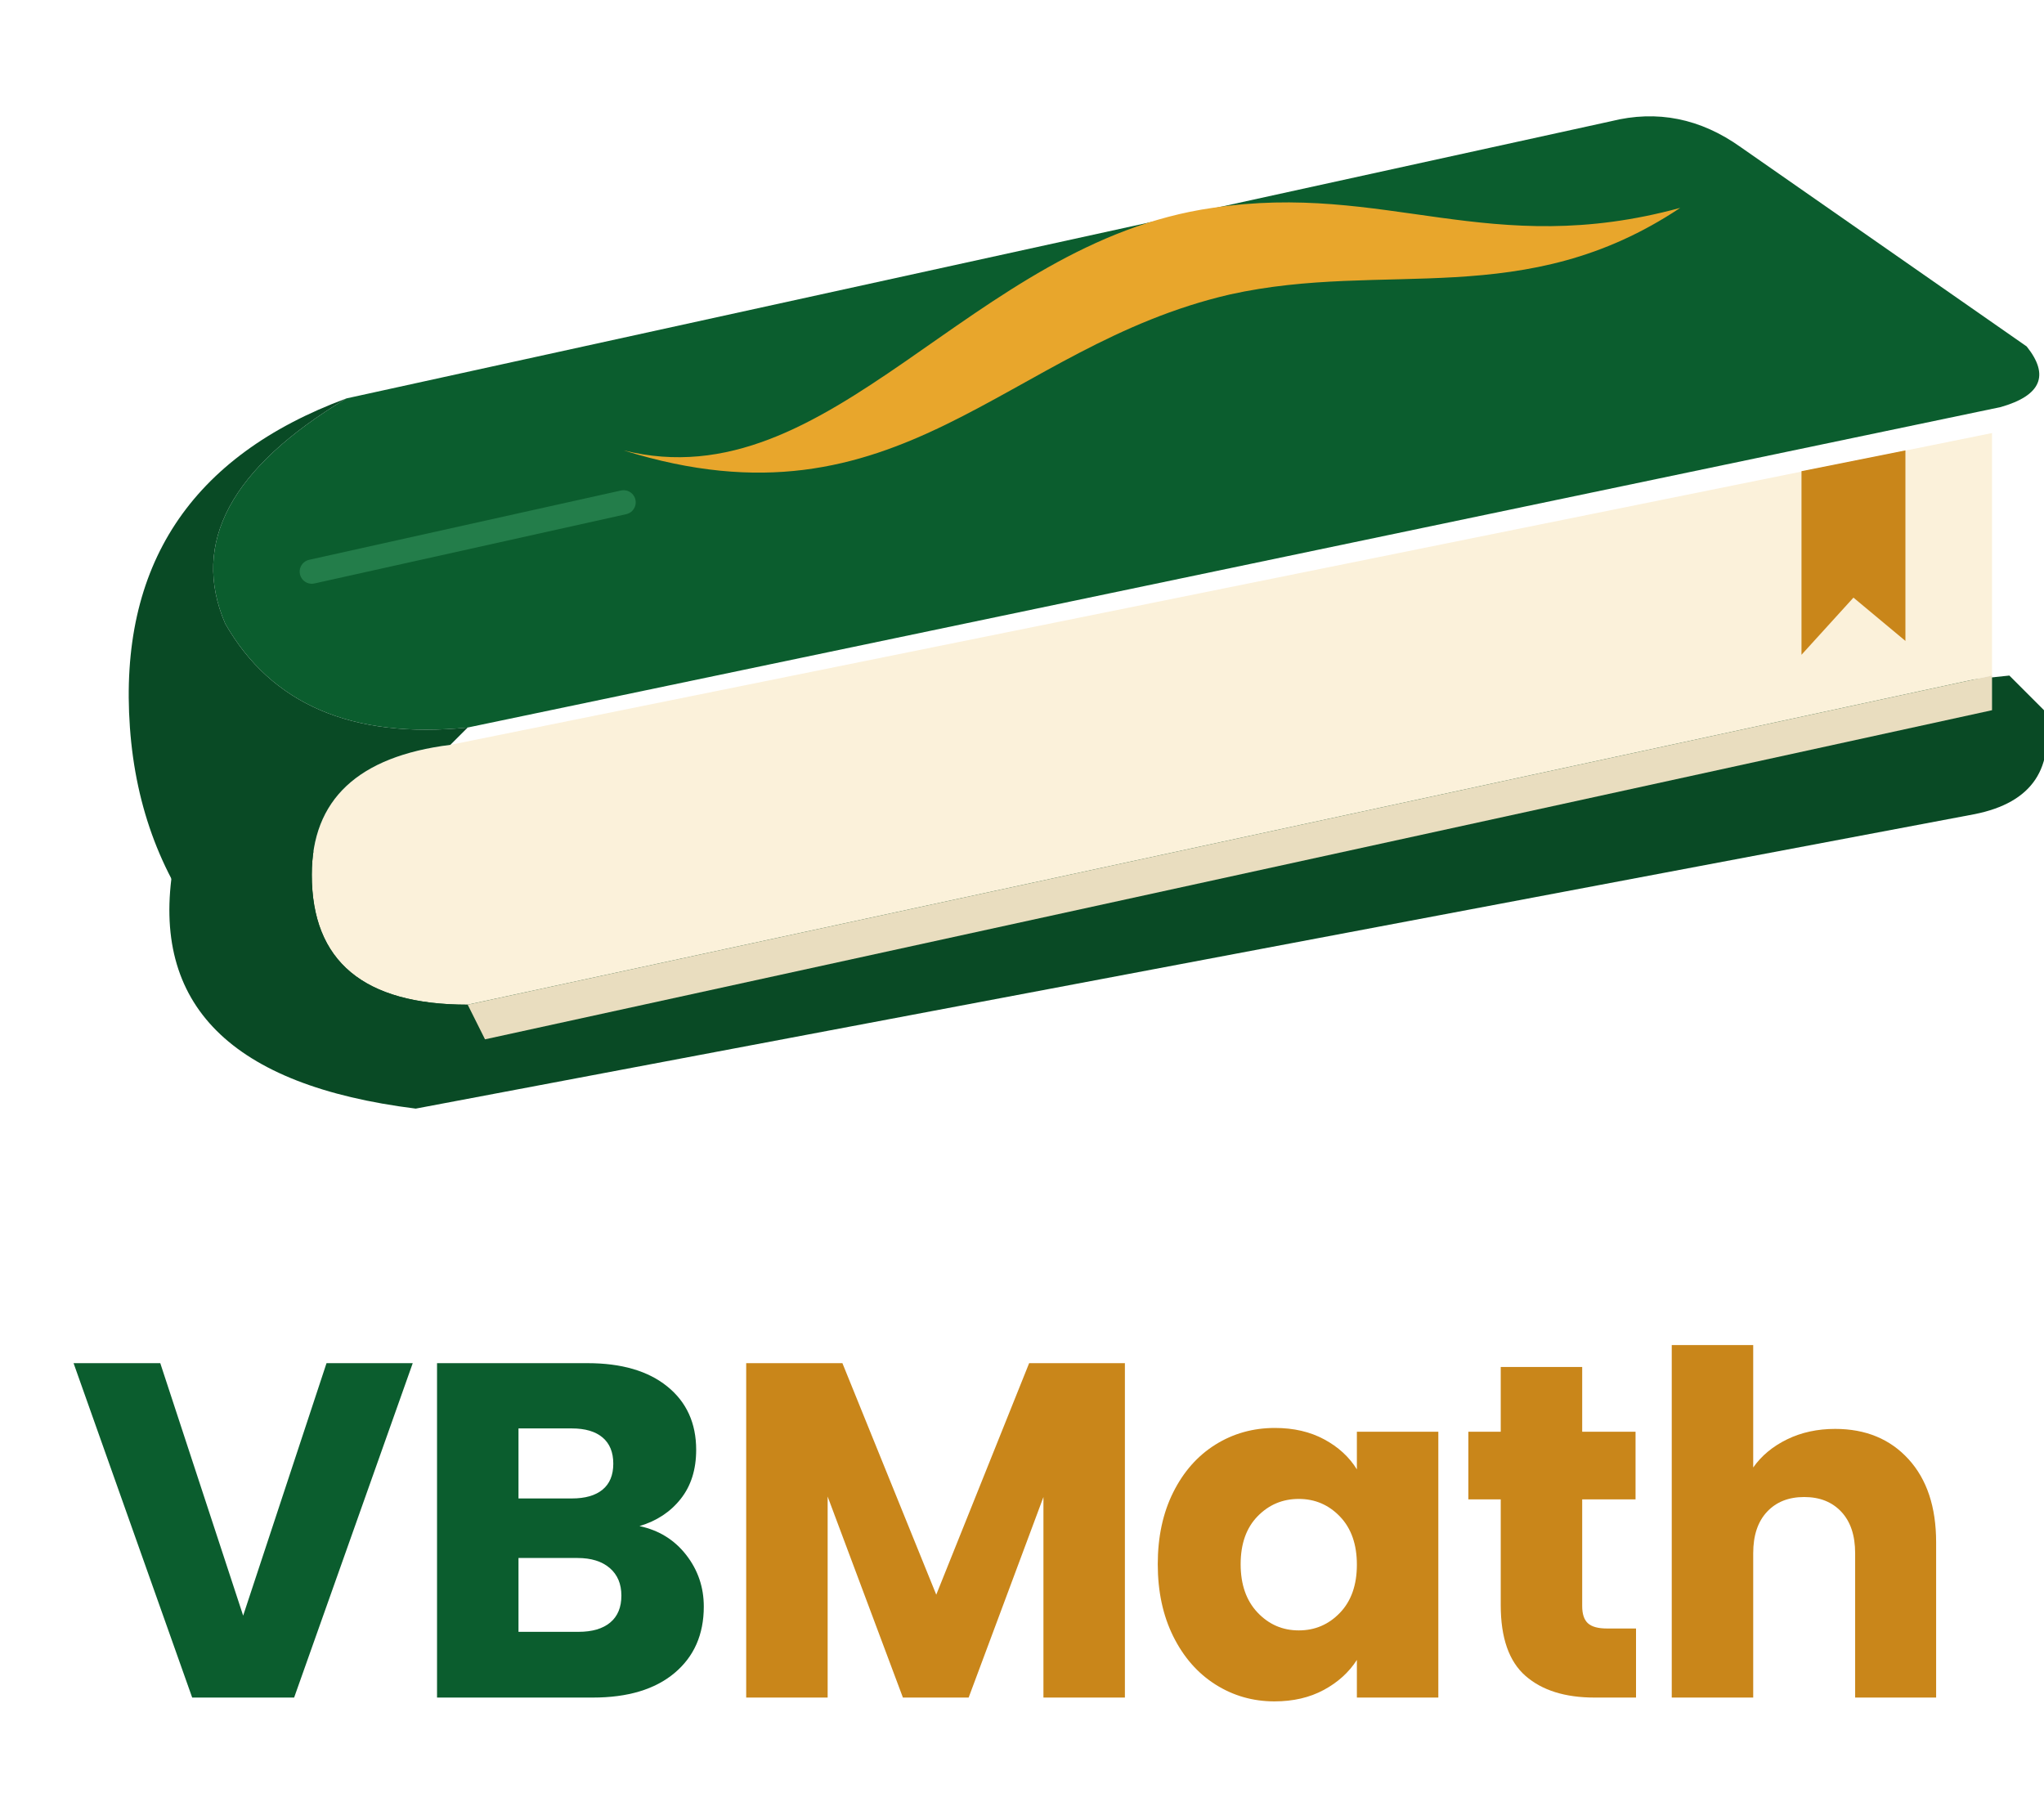
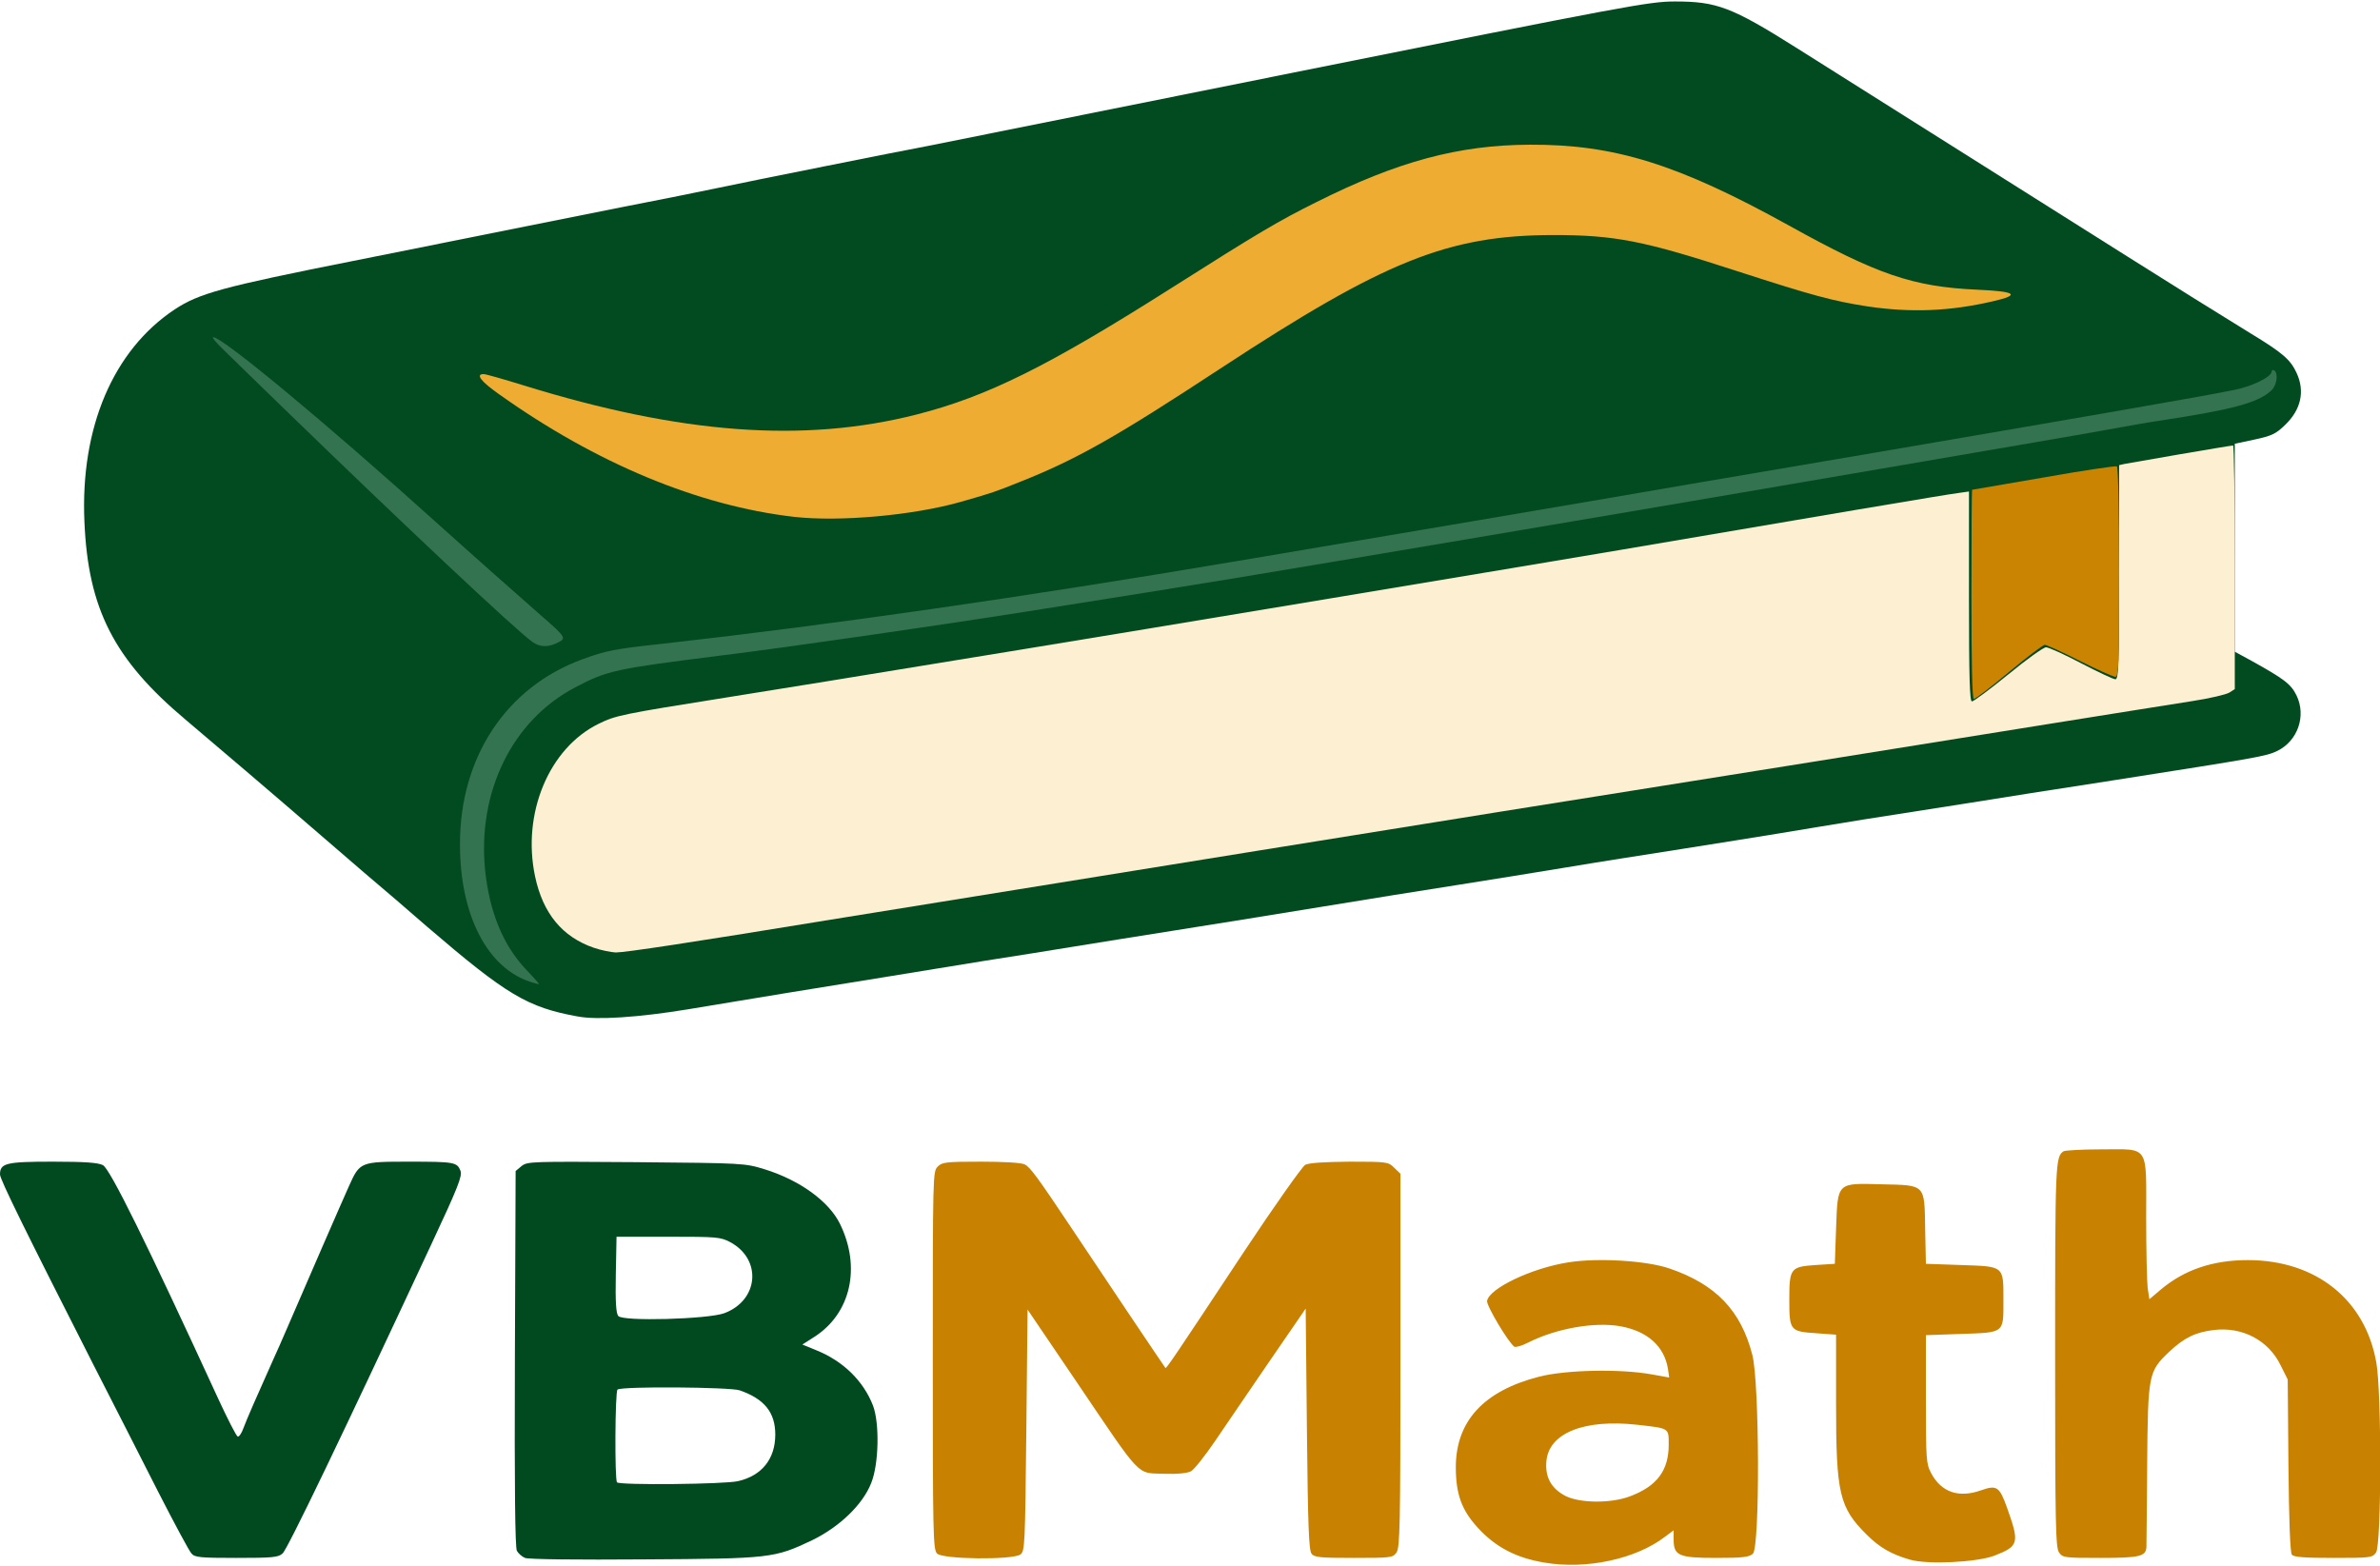
- <svg xmlns="http://www.w3.org/2000/svg" viewBox="4 8 118 104" role="img" aria-label="VBMath">
-   <g transform="translate(0 0)">
-     <g>
-       <path d="M14 58 Q12 70 28 72 L118 55 Q123 54 122 49 L120 47 Z" fill="#094A25" />
-       <path d="M30 51 L119 33 L119 47 L31 66 Q22 66 22 58.5 Q22 52 30 51 Z" fill="#FBF1DA" />
-       <path d="M31 66 L119 47 L119 49 L32 68 Z" fill="#E9DDBF" />
-       <path d="M24 31 L97 15 Q101 14 104.5 16.5 L121 28 Q123 30.5 119.5 31.5 L31 50 Q21 51 17 44 Q14 37 24 31 Z" fill="#0B5D2E" />
-       <path d="M24 31 Q10.5 36 11.5 50 Q12.5 64 28 70.5 L31 66 Q22 66 22 58.5 Q22 52 30 51 L31 50 Q21 51 17 44 Q14 37 24 31 Z" fill="#094A25" />
-       <path d="M22 41 L40 37" stroke="#2E8A55" stroke-width="1.4" stroke-linecap="round" opacity=".7" />
-       <path d="M40 34 C52 37 60 22 74 20 C84 18.5 90 23 101 20 C92 26 84 23 75 25 C62 28 56 39 40 34 Z" fill="#E8A62C" />
-       <path d="M108 35.2 L114 34 L114 45 L111 42.5 L108 45.8 Z" fill="#C9861A" />
-     </g>
-   </g>
-   <g transform="translate(8 106) scale(0.0275)" fill="#0B5D2E">
-     <path d="M721 -702 472 0H258L9 -702H191L365 -172L540 -702Z" />
-     <path d="M1332 -191Q1332 -103 1270.5 -51.5Q1209 0 1099 0H772V-702H1088Q1195 -702 1255.5 -653.0Q1316 -604 1316 -520Q1316 -458 1283.5 -417.0Q1251 -376 1197 -360Q1258 -347 1295.0 -299.5Q1332 -252 1332 -191ZM943 -418H1055Q1097 -418 1119.5 -436.5Q1142 -455 1142 -491Q1142 -527 1119.5 -546.0Q1097 -565 1055 -565H943ZM1159 -214Q1159 -251 1134.5 -272.0Q1110 -293 1067 -293H943V-138H1069Q1112 -138 1135.5 -157.5Q1159 -177 1159 -214Z" />
-   </g>
-   <g transform="translate(8 106) scale(0.0275)" fill="#C9861A">
-     <path d="M2216 -702V0H2045V-421L1888 0H1750L1592 -422V0H1421V-702H1623L1820 -216L2015 -702Z" />
-     <path d="M2531 -566Q2590 -566 2634.5 -542.0Q2679 -518 2703 -479V-558H2874V0H2703V-79Q2678 -40 2633.5 -16.0Q2589 8 2530 8Q2462 8 2406.0 -27.5Q2350 -63 2317.5 -128.5Q2285 -194 2285 -280Q2285 -366 2317.5 -431.0Q2350 -496 2406.0 -531.0Q2462 -566 2531 -566ZM2581 -417Q2530 -417 2494.5 -380.5Q2459 -344 2459 -280Q2459 -216 2494.5 -178.5Q2530 -141 2581 -141Q2632 -141 2667.5 -178.0Q2703 -215 2703 -279Q2703 -343 2667.5 -380.0Q2632 -417 2581 -417Z" />
-     <path d="M3289 -145V0H3202Q3109 0 3057.0 -45.5Q3005 -91 3005 -194V-416H2937V-558H3005V-694H3176V-558H3288V-416H3176V-192Q3176 -167 3188.0 -156.0Q3200 -145 3228 -145Z" />
-     <path d="M3919 -326V0H3749V-303Q3749 -359 3720.0 -390.0Q3691 -421 3642 -421Q3593 -421 3564.0 -390.0Q3535 -359 3535 -303V0H3364V-740H3535V-483Q3561 -520 3606.0 -542.0Q3651 -564 3707 -564Q3803 -564 3861.0 -500.5Q3919 -437 3919 -326Z" />
-   </g>
+ <svg xmlns="http://www.w3.org/2000/svg" viewBox="0 0 967 636" role="img" aria-label="VBMath">
+   <path fill="#024B20" d="M234.7 413.0C214.3 409.3 205.9 404.3 173.5 376.5C166.4 370.3 154.9 360.4 148.0 354.6C141.1 348.7 131.7 340.5 127.0 336.5C115.6 326.6 82.9 298.7 75.5 292.5C46.3 268.0 35.8 247.4 34.3 212.0C32.6 173.7 46.0 142.3 71.0 125.7C80.9 119.2 90.2 116.6 143.6 106.0C171.6 100.4 203.1 94.1 213.5 92.0C223.9 89.9 242.0 86.3 253.5 84.0C265.0 81.8 281.9 78.4 291.0 76.5C304.2 73.7 366.2 61.3 377.0 59.3C378.4 59.0 444.8 45.7 524.5 29.7C661.1 2.3 670.1 0.6 680.5 0.6C697.5 0.6 703.5 2.8 730.0 19.5C800.8 64.1 839.8 88.7 864.5 104.3C885.6 117.6 898.1 125.4 914.5 135.5C927.5 143.4 930.6 146.1 933.1 151.5C936.6 159.0 934.9 166.5 928.4 172.7C924.7 176.3 923.0 177.1 916.0 178.6L908.0 180.3L908.0 222.6L908.0 264.8L914.8 268.5C928.1 275.9 930.8 277.9 933.1 282.6C937.1 290.9 933.6 301.0 925.3 305.1C920.8 307.3 917.0 307.9 859.0 317.0C837.8 320.3 810.6 324.5 798.5 326.5C786.4 328.4 767.7 331.3 757.0 333.0C746.3 334.8 731.0 337.2 723.0 338.6C715.0 339.9 697.0 342.8 683.0 345.0C669.0 347.2 647.8 350.5 636.0 352.5C624.2 354.5 604.4 357.6 592.0 359.6C579.6 361.5 554.4 365.6 536.0 368.6C517.6 371.6 491.0 375.9 477.0 378.1C463.0 380.3 445.0 383.2 437.0 384.5C429.0 385.8 412.4 388.5 400.0 390.4C387.6 392.4 369.4 395.4 359.5 397.0C349.6 398.6 331.8 401.5 320.0 403.4C308.2 405.4 290.0 408.3 279.5 410.1C259.3 413.4 242.6 414.5 234.7 413.0Z" />
+   <path fill="#347350" d="M216.0 399.1C198.1 393.6 186.9 372.0 186.9 343.1C186.8 307.7 205.7 279.2 236.6 267.9C246.1 264.4 249.4 263.7 269.8 261.5C337.6 253.9 415.4 242.7 502.5 228.0C569.1 216.8 618.8 208.3 646.5 203.6C660.8 201.1 713.6 192.1 763.7 183.6C856.7 167.7 894.6 161.1 908.0 158.4C915.3 156.9 923.0 153.1 923.0 150.9C923.0 150.4 923.5 150.2 924.0 150.5C925.8 151.6 925.1 156.6 922.8 158.7C917.3 163.7 907.3 166.4 877.0 171.0C874.0 171.4 863.8 173.2 854.5 174.9C845.2 176.6 812.3 182.2 781.5 187.5C750.7 192.8 717.9 198.4 708.5 200.0C679.4 205.0 652.1 209.6 605.5 217.5C497.1 235.8 497.8 235.7 417.0 248.5C381.0 254.2 318.7 263.2 292.5 266.4C249.7 271.8 246.8 272.4 233.7 279.3C208.2 292.6 193.9 321.7 197.1 353.6C198.9 370.7 204.4 384.0 213.7 393.9C216.9 397.2 219.3 400.0 219.0 399.9C218.7 399.9 217.4 399.5 216.0 399.1ZM216.3 260.8C209.1 255.6 163.5 212.7 116.5 167.1C104.9 155.9 93.3 144.5 90.5 141.8C87.8 139.2 86.0 137.0 86.6 137.0C90.4 137.0 131.9 171.4 176.5 211.6C190.7 224.4 213.2 244.3 221.2 251.3C229.5 258.5 230.0 259.4 227.2 260.8C223.0 263.1 219.5 263.1 216.3 260.8Z" />
+   <path fill="#FDEFD2" d="M241.3 385.1C228.5 380.7 220.6 371.2 217.4 356.1C212.0 330.6 223.0 304.0 243.2 294.1C250.1 290.7 252.4 290.2 294.5 283.5C320.9 279.3 336.9 276.7 414.5 264.0C456.4 257.2 629.8 228.3 658.0 223.5C736.0 210.2 792.0 200.7 795.8 200.3L800.0 199.7L800.0 242.4C800.0 275.8 800.3 285.0 801.2 285.0C801.9 285.0 808.6 280.0 816.0 274.0C823.4 267.9 830.3 263.0 831.3 263.0C832.3 263.0 838.8 265.9 845.6 269.5C852.5 273.1 858.7 276.0 859.5 276.0C860.8 276.0 861.0 270.1 861.0 232.5L861.0 189.0L863.2 188.5C866.2 187.9 906.3 181.0 907.3 181.0C907.7 181.0 908.0 203.3 908.0 230.5L908.0 280.0L905.8 281.4C904.5 282.2 897.7 283.8 890.5 284.9C883.3 286.0 857.9 290.1 834.0 293.9C771.3 304.0 702.5 315.0 648.5 323.6C622.6 327.7 593.4 332.4 583.5 334.0C573.6 335.6 541.4 340.8 512.0 345.5C464.8 353.1 369.5 368.5 335.5 374.0C280.5 383.0 254.0 387.0 250.2 387.0C248.2 386.9 244.2 386.1 241.3 385.1Z" />
+   <path fill="#EFAC32" d="M322.6 210.0C283.7 205.5 242.3 188.3 202.8 160.2C195.4 155.0 193.1 152.0 196.5 152.0C197.4 152.0 204.7 154.1 212.8 156.6C276.8 176.4 326.6 180.1 372.5 168.4C401.1 161.1 425.7 148.9 476.0 117.0C511.3 94.6 519.6 89.7 534.9 82.1C567.8 65.6 592.7 58.9 621.5 58.8C655.9 58.6 681.8 66.7 726.8 91.6C762.8 111.6 777.2 116.5 803.2 117.7C819.2 118.4 821.1 119.8 809.8 122.4C792.2 126.5 776.4 127.1 758.8 124.5C744.7 122.3 736.8 120.2 705.6 110.1C667.8 97.8 656.2 95.5 631.0 95.5C588.3 95.6 562.7 105.9 495.9 149.7C453.3 177.7 437.3 186.7 414.4 195.8C404.4 199.8 403.4 200.2 390.4 203.9C371.1 209.4 341.3 212.1 322.6 210.0Z" />
+   <path fill="#CB8402" d="M801.0 241.5C801.0 218.1 801.1 199.0 801.3 199.0C801.5 199.0 814.6 196.7 830.4 194.0C846.2 191.2 859.6 189.2 860.1 189.5C860.6 189.9 861.0 207.4 861.0 232.6C861.0 269.8 860.8 275.0 859.5 275.0C858.7 275.0 852.1 272.1 845.0 268.5C837.9 264.9 831.5 262.0 830.8 262.0C830.1 262.0 823.5 267.0 816.3 273.0C809.0 279.1 802.6 284.0 802.0 284.0C801.3 284.0 801.0 269.3 801.0 241.5Z" />
+   <path fill="#01491F" d="M213.3 633.0C212.1 632.5 210.6 631.2 210.0 630.1C209.3 628.7 209.0 605.2 209.2 551.9L209.5 475.8L211.9 473.8C214.3 471.9 215.8 471.9 258.4 472.2C302.3 472.6 302.5 472.6 310.7 475.1C324.9 479.5 336.8 488.1 341.3 497.3C349.9 514.9 345.7 533.6 331.0 543.1L326.0 546.3L331.6 548.6C342.6 553.0 350.8 561.1 354.7 571.1C357.4 578.2 357.1 594.8 354.0 602.5C350.6 611.3 341.1 620.4 330.0 625.8C314.6 633.1 313.3 633.3 261.5 633.6C234.9 633.8 214.6 633.6 213.3 633.0ZM77.8 631.2C76.9 630.3 70.8 618.9 64.2 606.0C57.7 593.1 45.7 569.7 37.7 554.0C10.5 500.5 0.0 479.2 0.0 477.2C0.0 472.6 2.5 472.0 21.4 472.0C34.6 472.0 39.8 472.4 41.8 473.4C44.7 474.9 59.5 504.9 88.7 568.4C92.5 576.6 96.0 583.5 96.6 583.7C97.1 583.9 98.2 582.3 98.9 580.3C100.1 577.0 104.6 566.7 111.2 552.0C112.4 549.5 114.7 544.1 116.5 540.0C123.6 523.5 139.0 488.1 141.8 481.9C146.2 472.1 146.4 472.0 166.1 472.0C184.6 472.0 185.7 472.2 187.1 475.7C187.9 477.8 186.1 482.4 175.1 505.9C139.2 582.9 116.7 629.7 114.8 631.2C113.1 632.8 110.5 633.0 96.0 633.0C81.4 633.0 79.1 632.8 77.8 631.2ZM299.9 601.8C309.5 599.6 315.0 592.8 315.0 582.9C315.0 573.9 310.6 568.4 300.5 564.9C296.5 563.6 253.0 563.2 250.9 564.6C249.9 565.2 249.7 601.3 250.7 602.3C251.8 603.5 294.5 603.1 299.9 601.8ZM294.2 533.6C308.3 528.4 309.7 511.7 296.7 504.7C292.7 502.6 291.3 502.5 271.5 502.5L250.5 502.5L250.2 517.9C250.0 528.9 250.3 533.6 251.2 534.7C253.0 537.0 287.5 536.0 294.2 533.6Z" />
+   <path fill="#C88101" d="M627.5 634.9C616.0 633.0 607.6 628.6 600.4 620.7C593.8 613.5 591.5 607.0 591.5 596.0C591.6 577.4 602.8 565.2 625.2 559.4C635.9 556.6 658.0 556.1 670.9 558.4L678.2 559.7L677.7 556.2C676.2 547.0 669.4 540.9 658.5 538.9C648.0 537.0 632.4 539.7 620.9 545.5C618.4 546.8 615.9 547.5 615.3 547.2C613.0 545.7 603.9 530.5 604.2 528.6C605.0 523.5 622.4 515.2 637.3 512.9C649.3 511.0 669.0 512.2 678.3 515.4C697.1 521.8 707.4 532.5 712.0 550.6C714.9 562.0 715.1 628.7 712.2 631.3C710.7 632.7 708.0 633.0 697.2 633.0C682.0 633.0 680.0 632.1 680.0 625.4L680.0 621.8L676.5 624.4C664.6 633.5 644.6 637.8 627.5 634.9ZM776.0 633.7C768.4 631.5 763.7 628.8 758.4 623.5C747.3 612.5 746.0 606.8 746.0 570.4L746.0 542.3L737.8 541.7C727.3 541.0 727.0 540.6 727.0 528.0C727.0 515.3 727.5 514.7 737.7 514.0L745.5 513.5L746.0 499.2C746.7 480.2 746.2 480.7 764.6 481.2C782.5 481.6 781.9 481.0 782.2 499.4L782.5 513.5L796.8 514.0C814.5 514.6 814.0 514.2 814.0 528.6C814.0 541.8 814.5 541.4 796.6 542.0L782.5 542.5L782.5 568.5C782.5 592.9 782.6 594.7 784.6 598.5C788.7 606.3 795.8 608.8 805.0 605.5C811.3 603.3 812.4 604.0 815.5 612.7C820.6 627.0 820.3 628.2 810.3 632.1C803.1 634.8 783.2 635.8 776.0 633.7ZM380.7 631.2C379.1 629.5 379.0 622.6 379.0 552.7C379.0 477.3 379.0 476.0 381.0 474.0C382.8 472.2 384.3 472.0 398.5 472.0C407.7 472.0 414.9 472.4 416.3 473.1C418.5 474.1 421.7 478.5 435.7 499.5C445.0 513.5 473.2 555.5 473.5 555.8C473.9 556.2 477.1 551.4 505.5 508.5C517.9 489.8 529.1 474.0 530.3 473.3C531.8 472.5 537.7 472.1 548.3 472.0C563.8 472.0 564.1 472.1 566.5 474.5L569.0 476.9L569.0 552.7C569.0 619.7 568.8 628.8 567.4 630.8C565.9 632.9 565.3 633.0 550.1 633.0C536.6 633.0 534.0 632.8 532.9 631.3C531.8 630.0 531.4 620.2 531.0 580.7L530.5 531.7L515.8 553.1C507.7 564.9 497.8 579.5 493.7 585.5C489.6 591.5 485.2 597.1 483.9 597.8C482.3 598.6 478.5 599.0 472.6 598.8C461.7 598.4 464.2 601.1 437.5 561.6L417.5 532.1L417.0 581.1C416.5 628.2 416.4 630.2 414.6 631.6C411.3 633.9 382.9 633.6 380.7 631.2ZM836.6 630.8C835.2 628.8 835.0 619.5 835.0 550.7C835.0 472.6 835.1 470.0 838.4 467.8C839.0 467.4 845.9 467.0 853.8 467.0C873.5 467.0 872.0 464.7 872.0 494.9C872.0 508.0 872.3 520.8 872.6 523.3L873.3 527.9L877.9 524.0C887.5 515.9 899.1 512.0 913.3 512.0C940.9 512.0 961.0 528.0 965.5 553.6C967.7 565.7 967.6 627.7 965.4 630.8C963.9 632.9 963.3 633.0 948.1 633.0C936.6 633.0 932.0 632.7 931.2 631.7C930.5 630.9 930.0 617.8 929.8 595.5L929.5 560.5L926.6 554.7C921.7 544.6 911.1 539.0 899.5 540.4C892.0 541.3 887.5 543.5 881.4 549.2C872.9 557.3 872.7 558.1 872.4 595.5C872.3 613.1 872.1 628.0 872.1 628.7C871.8 632.4 869.2 633.0 853.5 633.0C838.7 633.0 838.1 632.9 836.6 630.8ZM662.2 608.0C673.2 603.9 678.0 597.5 678.0 587.0C678.0 580.1 678.4 580.4 665.2 578.9C643.6 576.5 629.3 582.3 628.3 593.7C627.7 600.2 630.3 604.8 636.0 607.8C641.9 610.8 654.5 610.9 662.2 608.0Z" />
</svg>
